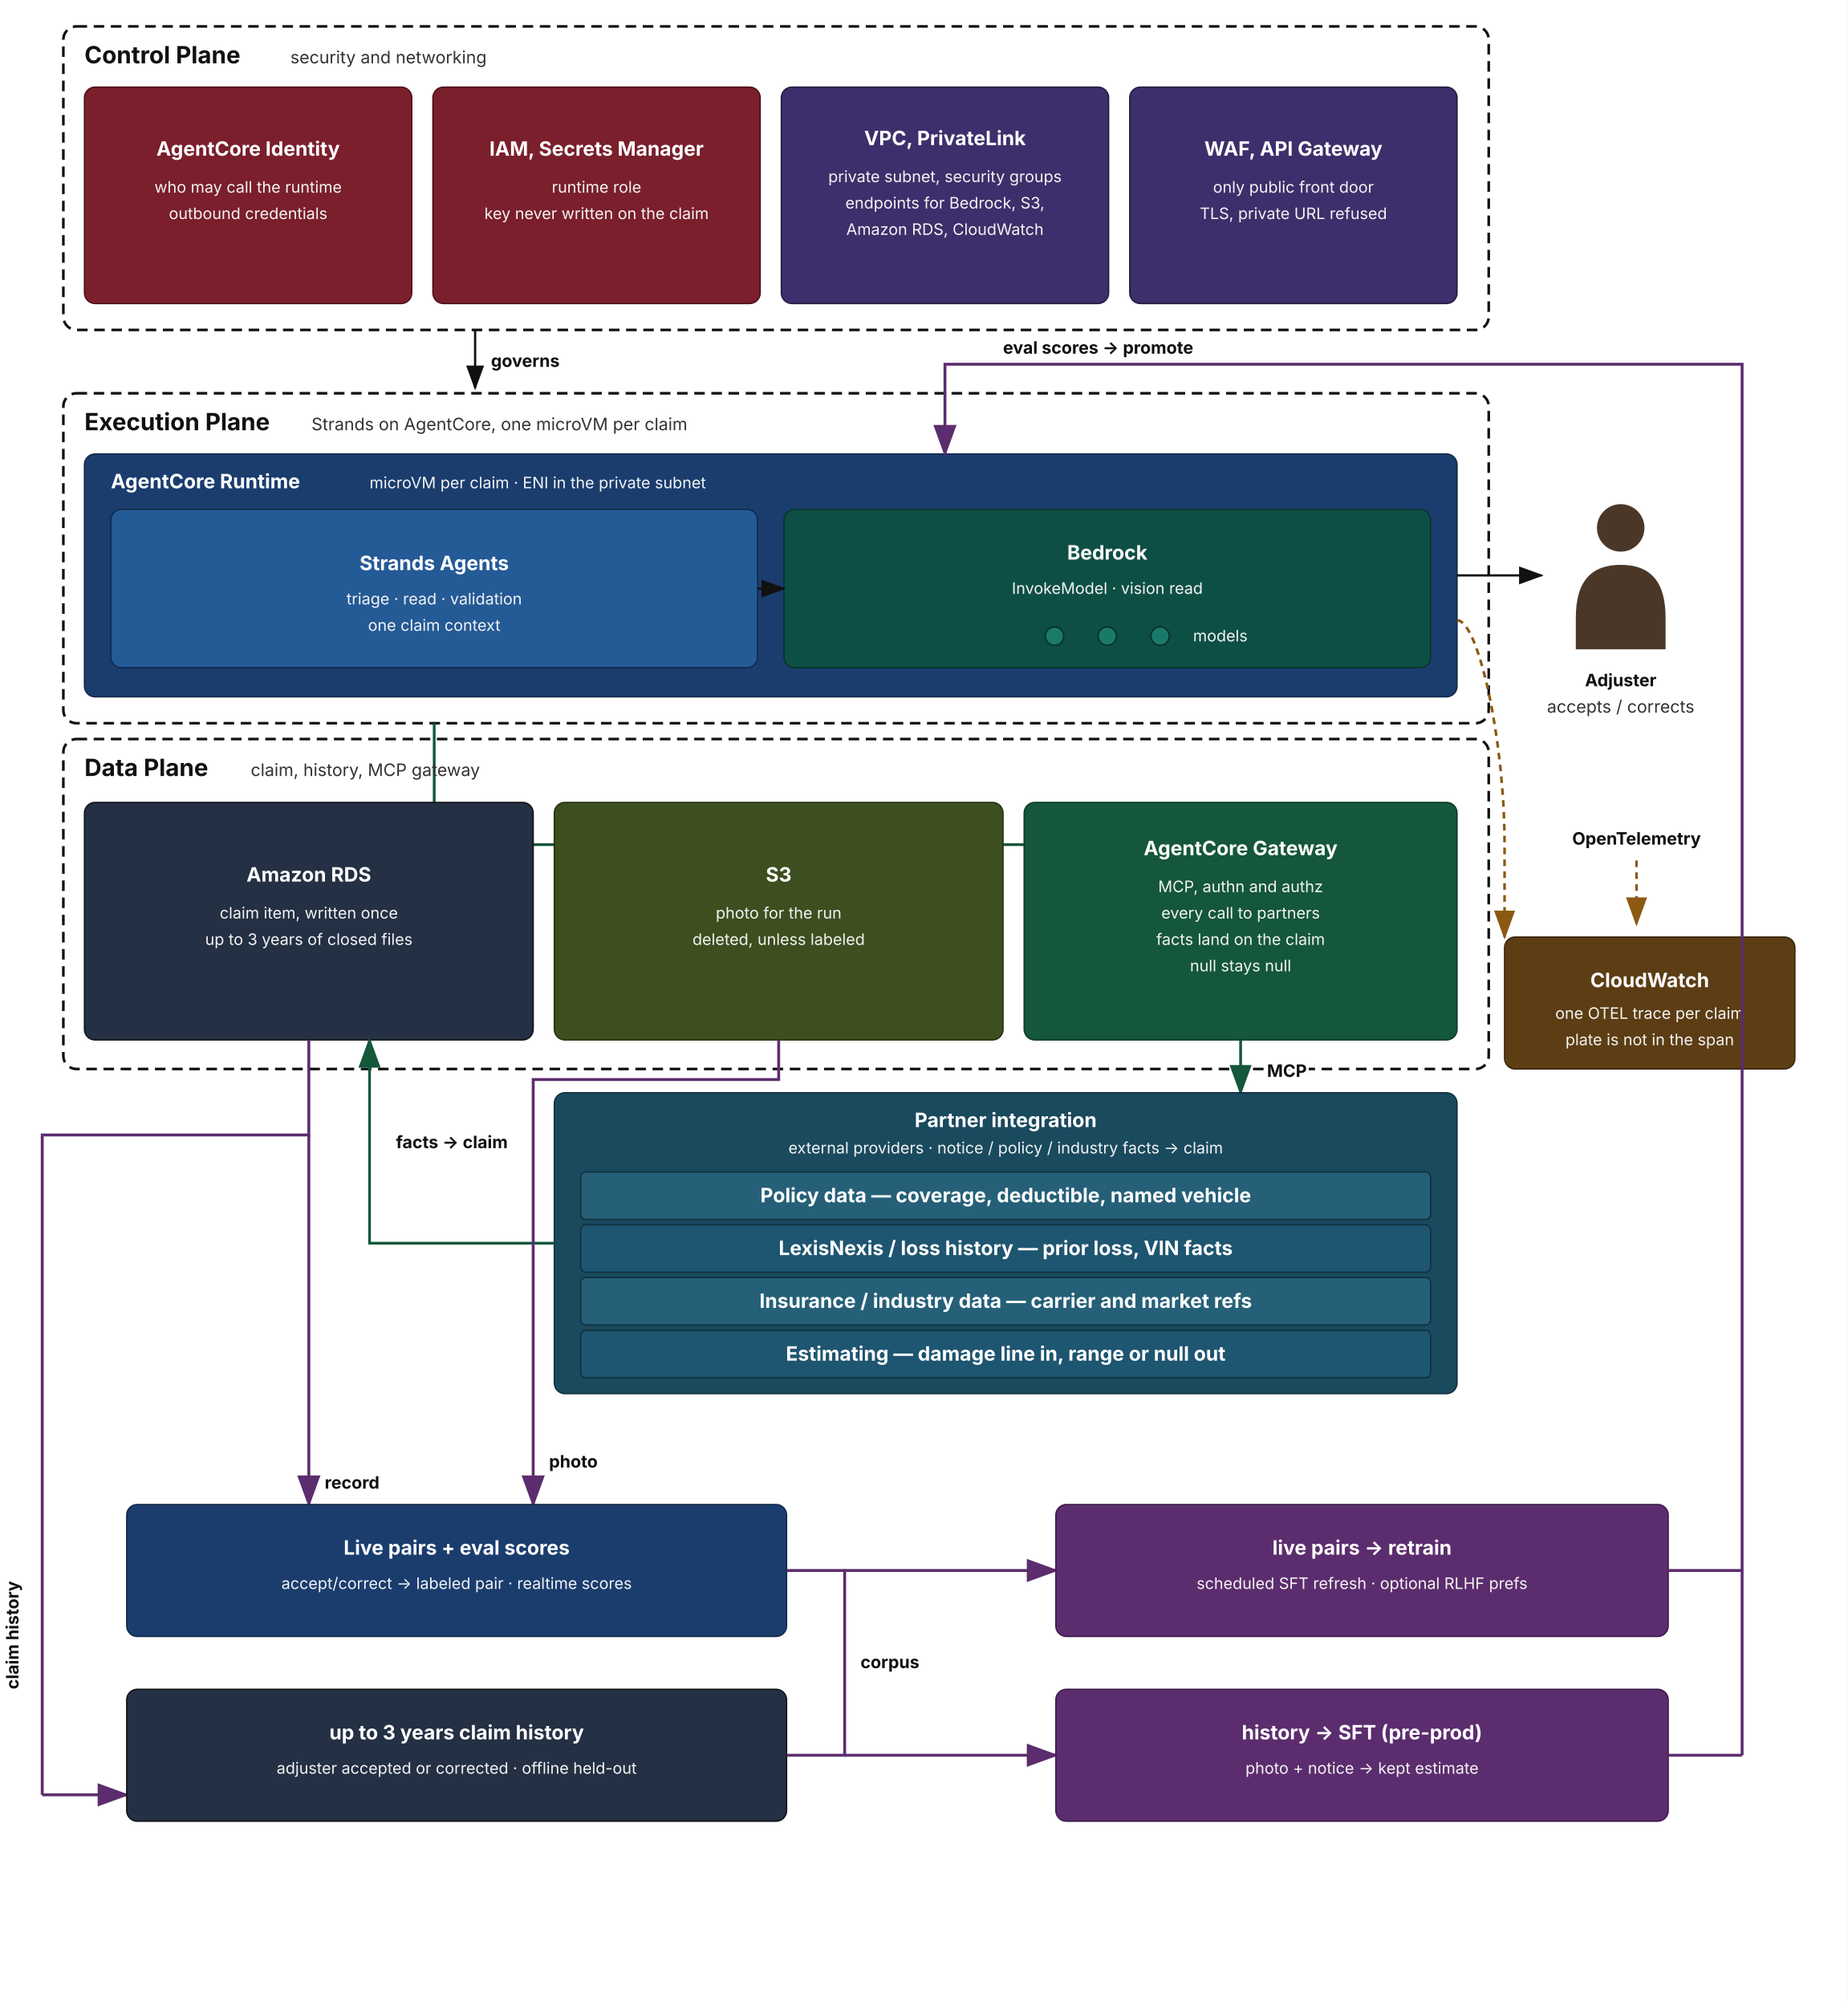
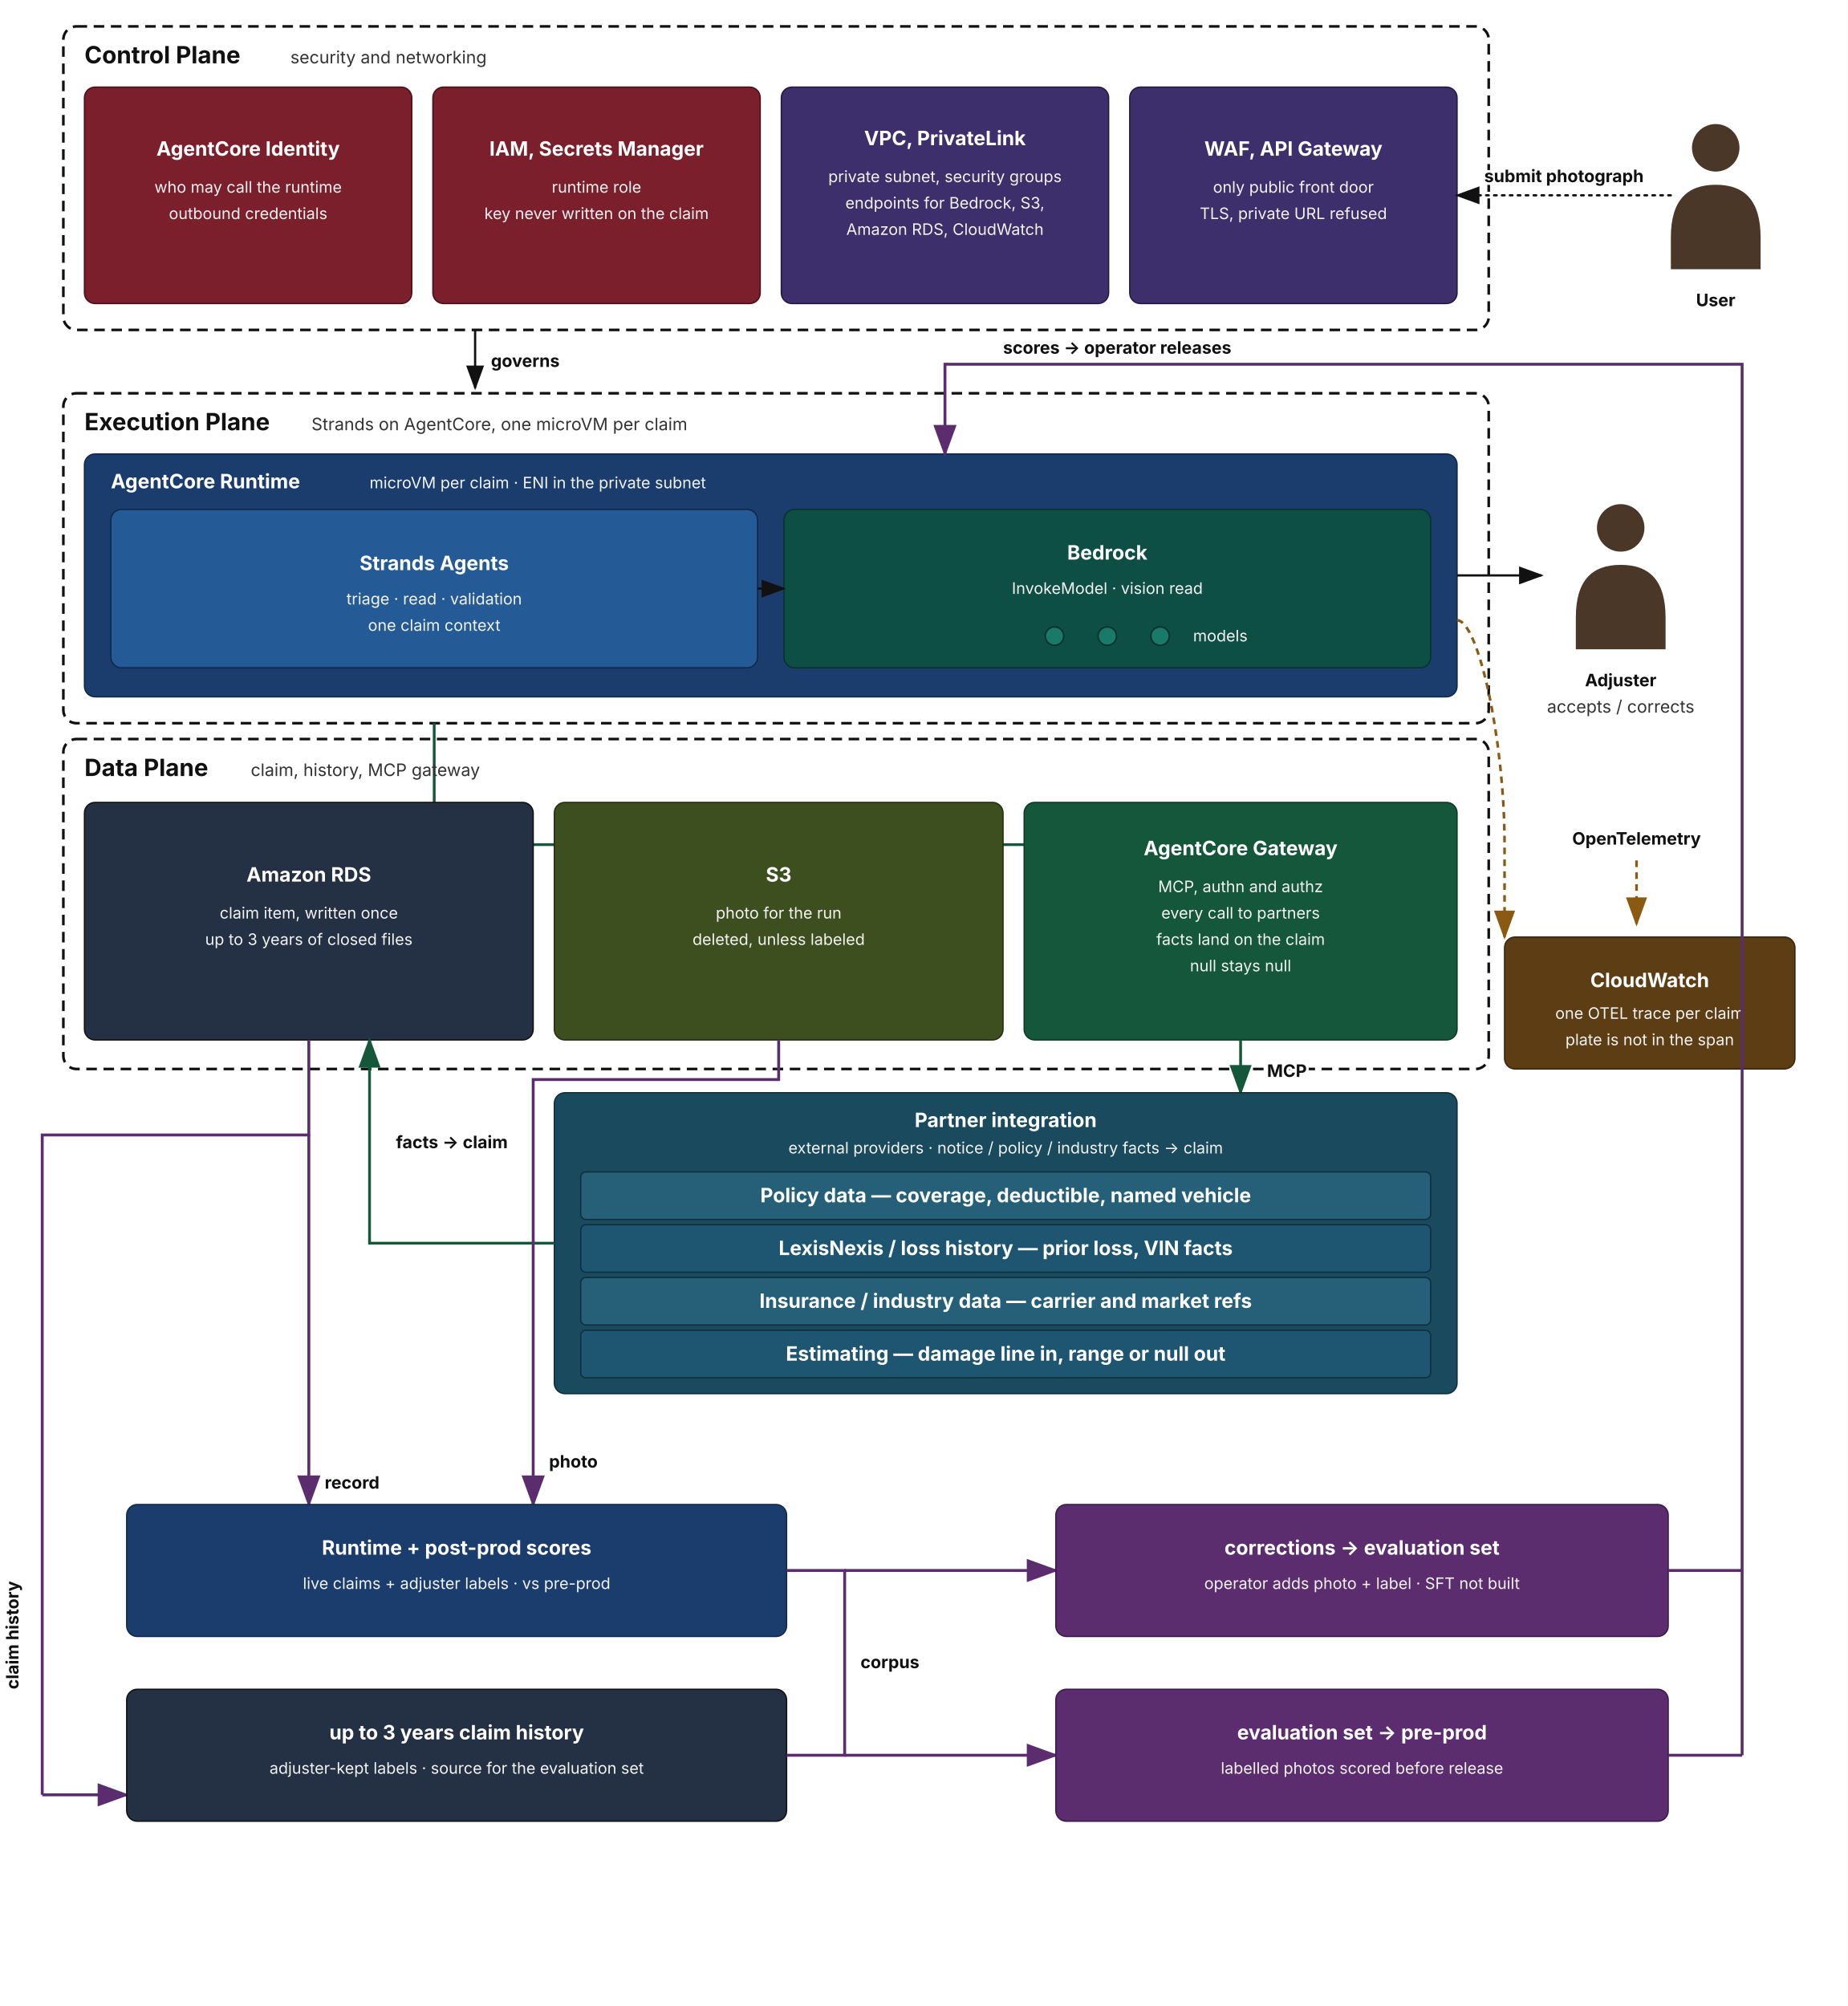
- <svg xmlns="http://www.w3.org/2000/svg" viewBox="0 0 1400 1520" role="img" aria-label="Control Plane, Execution Plane, and Data Plane. AgentCore Runtime wraps Strands agents and Bedrock. AgentCore Gateway MCP reaches an external partner integration layer for policy, LexisNexis, insurance, and estimating facts. Adjuster sits outside the planes. OpenTelemetry traces to CloudWatch. History feeds SFT before production; live accept/correct pairs feed scheduled retrain; offline and realtime eval scores gate promotion.">
+ <svg xmlns="http://www.w3.org/2000/svg" viewBox="0 0 1400 1520" role="img" aria-label="Control Plane, Execution Plane, and Data Plane. AgentCore Runtime wraps Strands agents and Bedrock. AgentCore Gateway MCP reaches an external partner integration layer for policy, LexisNexis, insurance, and estimating facts. Adjuster sits outside the planes. OpenTelemetry traces to CloudWatch. The evaluation set is scored in pre-prod before release; runtime flags live claims; post-prod compares adjuster labels with pre-prod; corrections are added to the evaluation set, and the operator decides each release from the scores.">
  <style>
    text { font-family: system-ui, -apple-system, sans-serif; }
    .pt { font-size: 18px; font-weight: 700; fill: #111; }
    .ps { font-size: 13px; fill: #333; }
    .h { font-size: 15px; font-weight: 700; fill: #fff; }
    .s { font-size: 12px; fill: #f3f3f3; }
    .lab { font-size: 13px; font-weight: 700; fill: #111; stroke: #fff; stroke-width: 4px; paint-order: stroke fill; }
    .band { fill: none; stroke: #111; stroke-width: 2; stroke-dasharray: 8 5; }
    .sec { fill: #7a1f2b; stroke: #4a1018; }
    .net { fill: #3d2f6b; stroke: #241a40; }
    .run { fill: #1a3d6e; stroke: #102848; }
    .run-inner { fill: #245a96; stroke: #102848; }
    .ai { fill: #0e4f45; stroke: #08332c; }
    .model { fill: #1a7a6a; stroke: #08332c; stroke-width: 1.2; }
    .human { fill: #4a3728; stroke: #2c2118; }
    .db { fill: #243044; stroke: #111; }
    .store { fill: #3d4f1f; stroke: #243010; }
    .gw { fill: #14573a; stroke: #0c3a26; }
    .partner { fill: #1a4a5e; stroke: #0f2f3c; }
    .partner-row { fill: #256078; stroke: #0f2f3c; }
    .partner-row2 { fill: #1e5570; stroke: #0f2f3c; }
    .obs { fill: #5c3d14; stroke: #3a260c; }
    .train { fill: #5c2d6e; stroke: #3a1a48; }
    .wire { fill: none; stroke: #111; stroke-width: 1.7; marker-end: url(#ah); }
+     .req { fill: none; stroke: #111; stroke-width: 1.7; stroke-dasharray: 2 4; stroke-linecap: round; marker-end: url(#ah); }
    .mcp { fill: none; stroke: #14573a; stroke-width: 2.1; marker-end: url(#ah-mcp); }
    .otel { fill: none; stroke: #8a5a12; stroke-width: 2; stroke-dasharray: 5 4; marker-end: url(#ah-trace); }
    .loop { fill: none; stroke: #5c2d6e; stroke-width: 2.2; }
    .loopend { fill: none; stroke: #5c2d6e; stroke-width: 2.2; marker-end: url(#ah-loop); }
    .sil { fill: #4a3728; }
  </style>
  <defs>
    <marker id="ah" markerWidth="11" markerHeight="8" refX="10" refY="4" orient="auto">
      <path d="M0 0 L11 4 L0 8 Z" fill="#111" />
    </marker>
    <marker id="ah-mcp" markerWidth="11" markerHeight="8" refX="10" refY="4" orient="auto">
      <path d="M0 0 L11 4 L0 8 Z" fill="#14573a" />
    </marker>
    <marker id="ah-trace" markerWidth="11" markerHeight="8" refX="10" refY="4" orient="auto">
      <path d="M0 0 L11 4 L0 8 Z" fill="#8a5a12" />
    </marker>
    <marker id="ah-loop" markerWidth="11" markerHeight="8" refX="10" refY="4" orient="auto">
      <path d="M0 0 L11 4 L0 8 Z" fill="#5c2d6e" />
    </marker>
  </defs>
  <rect width="1400" height="1520" fill="#fff" />
  <rect class="band" x="48" y="20" width="1080" height="230" rx="10" />
  <text class="pt" x="64" y="48">Control Plane</text>
  <text class="ps" x="220" y="48">security and networking</text>
  <rect class="sec" x="64" y="66" width="248" height="164" rx="8" />
  <text class="h" x="188" y="118" text-anchor="middle">AgentCore Identity</text>
  <text class="s" x="188" y="146" text-anchor="middle">who may call the runtime</text>
  <text class="s" x="188" y="166" text-anchor="middle">outbound credentials</text>
  <rect class="sec" x="328" y="66" width="248" height="164" rx="8" />
  <text class="h" x="452" y="118" text-anchor="middle">IAM, Secrets Manager</text>
  <text class="s" x="452" y="146" text-anchor="middle">runtime role</text>
  <text class="s" x="452" y="166" text-anchor="middle">key never written on the claim</text>
  <rect class="net" x="592" y="66" width="248" height="164" rx="8" />
  <text class="h" x="716" y="110" text-anchor="middle">VPC, PrivateLink</text>
  <text class="s" x="716" y="138" text-anchor="middle">private subnet, security groups</text>
  <text class="s" x="716" y="158" text-anchor="middle">endpoints for Bedrock, S3,</text>
  <text class="s" x="716" y="178" text-anchor="middle">Amazon RDS, CloudWatch</text>
  <rect class="net" x="856" y="66" width="248" height="164" rx="8" />
  <text class="h" x="980" y="118" text-anchor="middle">WAF, API Gateway</text>
  <text class="s" x="980" y="146" text-anchor="middle">only public front door</text>
  <text class="s" x="980" y="166" text-anchor="middle">TLS, private URL refused</text>
+   <path class="req" d="M1266 148 H1104" />
+   <text class="lab" x="1185" y="138" text-anchor="middle">submit photograph</text>
+   <circle class="sil" cx="1300" cy="112" r="18" />
+   <path class="sil" d="M1266 180 C1266 152 1278 140 1300 140 C1322 140 1334 152 1334 180 L1334 204 L1266 204 Z" />
+   <text class="lab" x="1300" y="232" text-anchor="middle">User</text>
  <path class="wire" d="M360 250 V294" />
  <text class="lab" x="372" y="278">governs</text>
  <rect class="band" x="48" y="298" width="1080" height="250" rx="10" />
  <text class="pt" x="64" y="326">Execution Plane</text>
  <text class="ps" x="236" y="326">Strands on AgentCore, one microVM per claim</text>
  <rect class="run" x="64" y="344" width="1040" height="184" rx="8" />
  <text class="h" x="84" y="370">AgentCore Runtime</text>
  <text class="s" x="280" y="370">microVM per claim · ENI in the private subnet</text>
  <rect class="run-inner" x="84" y="386" width="490" height="120" rx="8" />
  <text class="h" x="329" y="432" text-anchor="middle">Strands Agents</text>
  <text class="s" x="329" y="458" text-anchor="middle">triage · read · validation</text>
  <text class="s" x="329" y="478" text-anchor="middle">one claim context</text>
  <rect class="ai" x="594" y="386" width="490" height="120" rx="8" />
  <text class="h" x="839" y="424" text-anchor="middle">Bedrock</text>
  <text class="s" x="839" y="450" text-anchor="middle">InvokeModel · vision read</text>
  <circle class="model" cx="799" cy="482" r="7" />
  <circle class="model" cx="839" cy="482" r="7" />
  <circle class="model" cx="879" cy="482" r="7" />
  <text class="s" x="904" y="486">models</text>
  <path class="wire" d="M574 446 H594" />
  <path class="wire" d="M1104 436 H1168" />
  <circle class="sil" cx="1228" cy="400" r="18" />
  <path class="sil" d="M1194 468 C1194 440 1206 428 1228 428 C1250 428 1262 440 1262 468 L1262 492 L1194 492 Z" />
  <text class="lab" x="1228" y="520" text-anchor="middle">Adjuster</text>
  <text class="ps" x="1228" y="540" text-anchor="middle">accepts / corrects</text>
  <path class="mcp" d="M329 548 V640 H940 V688" />
  <text class="lab" x="500" y="632" text-anchor="middle">MCP</text>
  <rect class="band" x="48" y="560" width="1080" height="250" rx="10" />
  <text class="pt" x="64" y="588">Data Plane</text>
  <text class="ps" x="190" y="588">claim, history, MCP gateway</text>
  <rect class="db" x="64" y="608" width="340" height="180" rx="8" />
  <text class="h" x="234" y="668" text-anchor="middle">Amazon RDS</text>
  <text class="s" x="234" y="696" text-anchor="middle">claim item, written once</text>
  <text class="s" x="234" y="716" text-anchor="middle">up to 3 years of closed files</text>
  <rect class="store" x="420" y="608" width="340" height="180" rx="8" />
  <text class="h" x="590" y="668" text-anchor="middle">S3</text>
  <text class="s" x="590" y="696" text-anchor="middle">photo for the run</text>
  <text class="s" x="590" y="716" text-anchor="middle">deleted, unless labeled</text>
  <rect class="gw" x="776" y="608" width="328" height="180" rx="8" />
  <text class="h" x="940" y="648" text-anchor="middle">AgentCore Gateway</text>
  <text class="s" x="940" y="676" text-anchor="middle">MCP, authn and authz</text>
  <text class="s" x="940" y="696" text-anchor="middle">every call to partners</text>
  <text class="s" x="940" y="716" text-anchor="middle">facts land on the claim</text>
  <text class="s" x="940" y="736" text-anchor="middle">null stays null</text>
  <text class="lab" x="1240" y="640" text-anchor="middle">OpenTelemetry</text>
  <path class="otel" d="M1240 652 V700" />
  <rect class="obs" x="1140" y="710" width="220" height="100" rx="8" />
  <text class="h" x="1250" y="748" text-anchor="middle">CloudWatch</text>
  <text class="s" x="1250" y="772" text-anchor="middle">one OTEL trace per claim</text>
  <text class="s" x="1250" y="792" text-anchor="middle">plate is not in the span</text>
  <path class="otel" d="M1104 470 C1120 470 1140 560 1140 640 V710" />
  <path class="mcp" d="M940 788 V828" />
  <text class="lab" x="960" y="816">MCP</text>
  <rect class="partner" x="420" y="828" width="684" height="228" rx="8" />
  <text class="h" x="762" y="854" text-anchor="middle">Partner integration</text>
  <text class="s" x="762" y="874" text-anchor="middle">external providers · notice / policy / industry facts → claim</text>
  <rect class="partner-row" x="440" y="888" width="644" height="36" rx="4" />
  <text class="h" x="762" y="911" text-anchor="middle">Policy data — coverage, deductible, named vehicle</text>
  <rect class="partner-row2" x="440" y="928" width="644" height="36" rx="4" />
  <text class="h" x="762" y="951" text-anchor="middle">LexisNexis / loss history — prior loss, VIN facts</text>
  <rect class="partner-row" x="440" y="968" width="644" height="36" rx="4" />
  <text class="h" x="762" y="991" text-anchor="middle">Insurance / industry data — carrier and market refs</text>
  <rect class="partner-row2" x="440" y="1008" width="644" height="36" rx="4" />
  <text class="h" x="762" y="1031" text-anchor="middle">Estimating — damage line in, range or null out</text>
  <path class="mcp" d="M420 942 H280 V788" />
  <text class="lab" x="300" y="870">facts → claim</text>
  <path class="loop" d="M234 788 V860 H32 V1360" />
  <path class="loopend" d="M32 1360 H96" />
  <text class="lab" transform="translate(14,1280) rotate(-90)">claim history</text>
  <path class="loopend" d="M234 860 V1140" />
  <text class="lab" x="246" y="1128">record</text>
  <path class="loopend" d="M590 788 V818 H404 V1140" />
  <text class="lab" x="416" y="1112">photo</text>
  <rect class="run" x="96" y="1140" width="500" height="100" rx="8" />
-   <text class="h" x="346" y="1178" text-anchor="middle">Live pairs + eval scores</text>
-   <text class="s" x="346" y="1204" text-anchor="middle">accept/correct → labeled pair · realtime scores</text>
+   <text class="h" x="346" y="1178" text-anchor="middle">Runtime + post-prod scores</text>
+   <text class="s" x="346" y="1204" text-anchor="middle">live claims + adjuster labels · vs pre-prod</text>
  <rect class="db" x="96" y="1280" width="500" height="100" rx="8" />
  <text class="h" x="346" y="1318" text-anchor="middle">up to 3 years claim history</text>
-   <text class="s" x="346" y="1344" text-anchor="middle">adjuster accepted or corrected · offline held-out</text>
+   <text class="s" x="346" y="1344" text-anchor="middle">adjuster-kept labels · source for the evaluation set</text>
  <path class="loop" d="M596 1190 H640 V1330 H596" />
  <path class="loopend" d="M640 1190 H800" />
  <path class="loopend" d="M640 1330 H800" />
  <text class="lab" x="652" y="1264">corpus</text>
  <rect class="train" x="800" y="1140" width="464" height="100" rx="8" />
-   <text class="h" x="1032" y="1178" text-anchor="middle">live pairs → retrain</text>
-   <text class="s" x="1032" y="1204" text-anchor="middle">scheduled SFT refresh · optional RLHF prefs</text>
+   <text class="h" x="1032" y="1178" text-anchor="middle">corrections → evaluation set</text>
+   <text class="s" x="1032" y="1204" text-anchor="middle">operator adds photo + label · SFT not built</text>
  <rect class="train" x="800" y="1280" width="464" height="100" rx="8" />
-   <text class="h" x="1032" y="1318" text-anchor="middle">history → SFT (pre-prod)</text>
-   <text class="s" x="1032" y="1344" text-anchor="middle">photo + notice → kept estimate</text>
+   <text class="h" x="1032" y="1318" text-anchor="middle">evaluation set → pre-prod</text>
+   <text class="s" x="1032" y="1344" text-anchor="middle">labelled photos scored before release</text>
  <path class="loop" d="M1264 1190 H1320" />
  <path class="loop" d="M1264 1330 H1320" />
  <path class="loopend" d="M1320 1330 V276 H716 V344" />
-   <text class="lab" x="760" y="268">eval scores → promote</text>
+   <text class="lab" x="760" y="268">scores → operator releases</text>
</svg>
